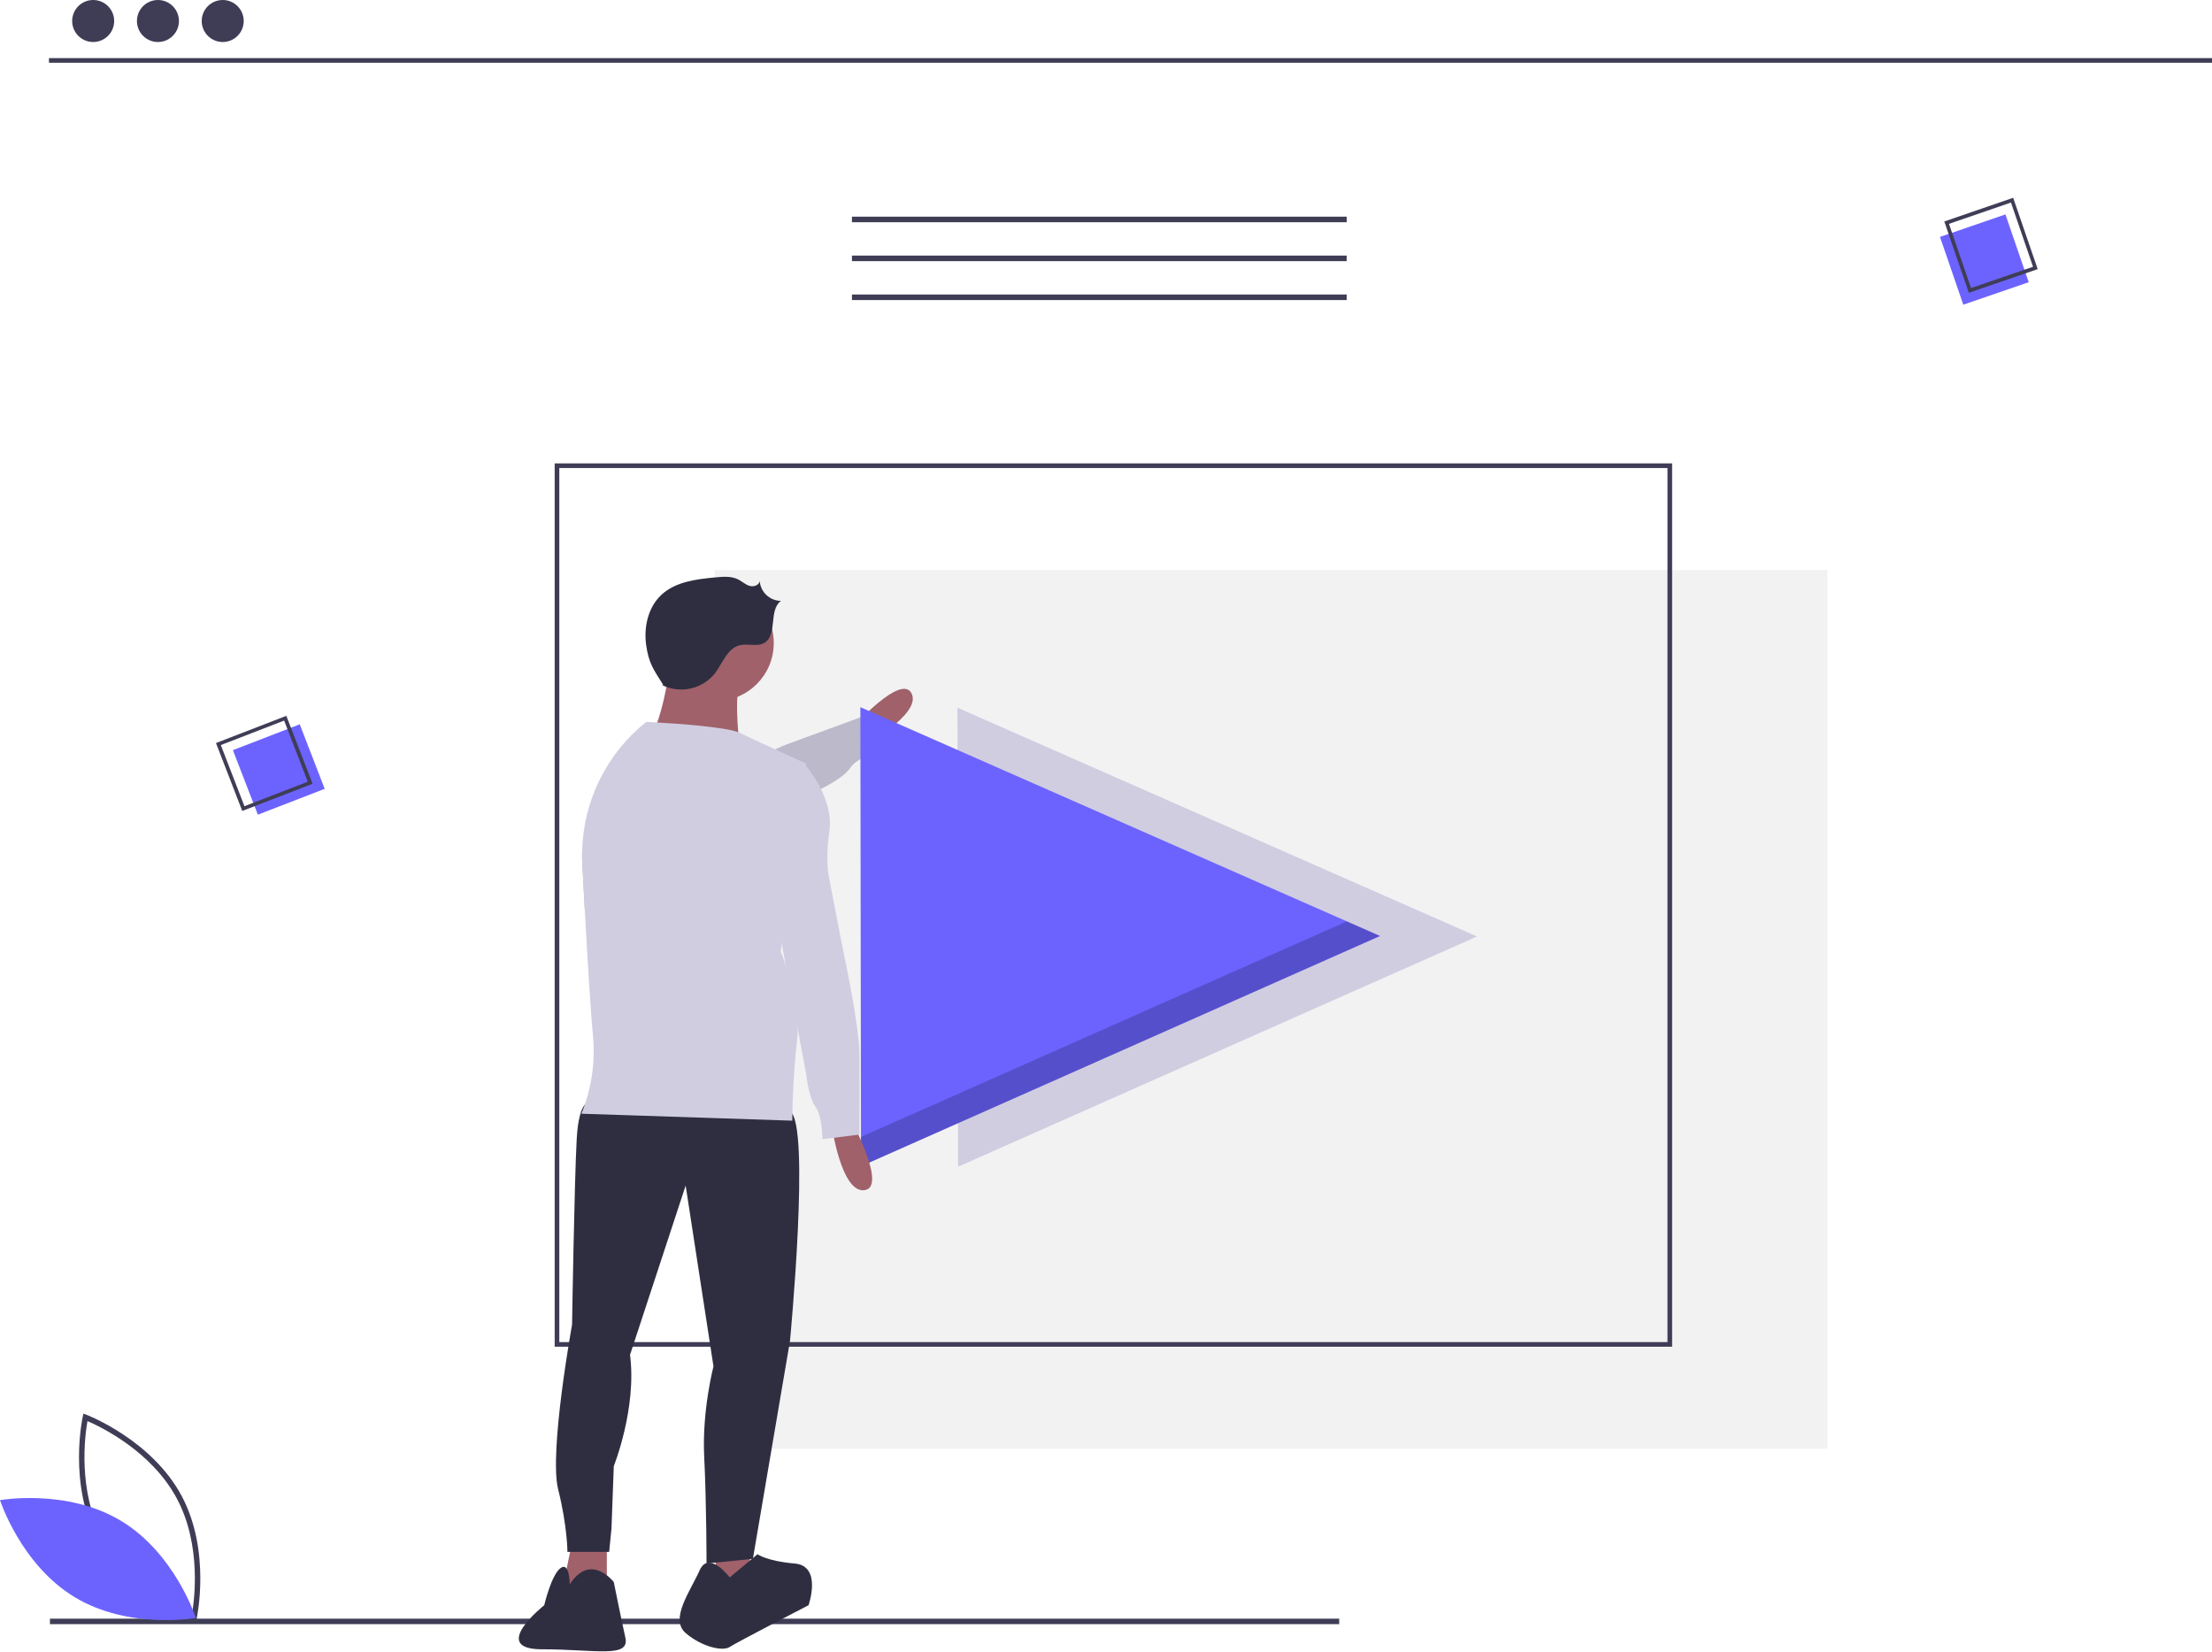
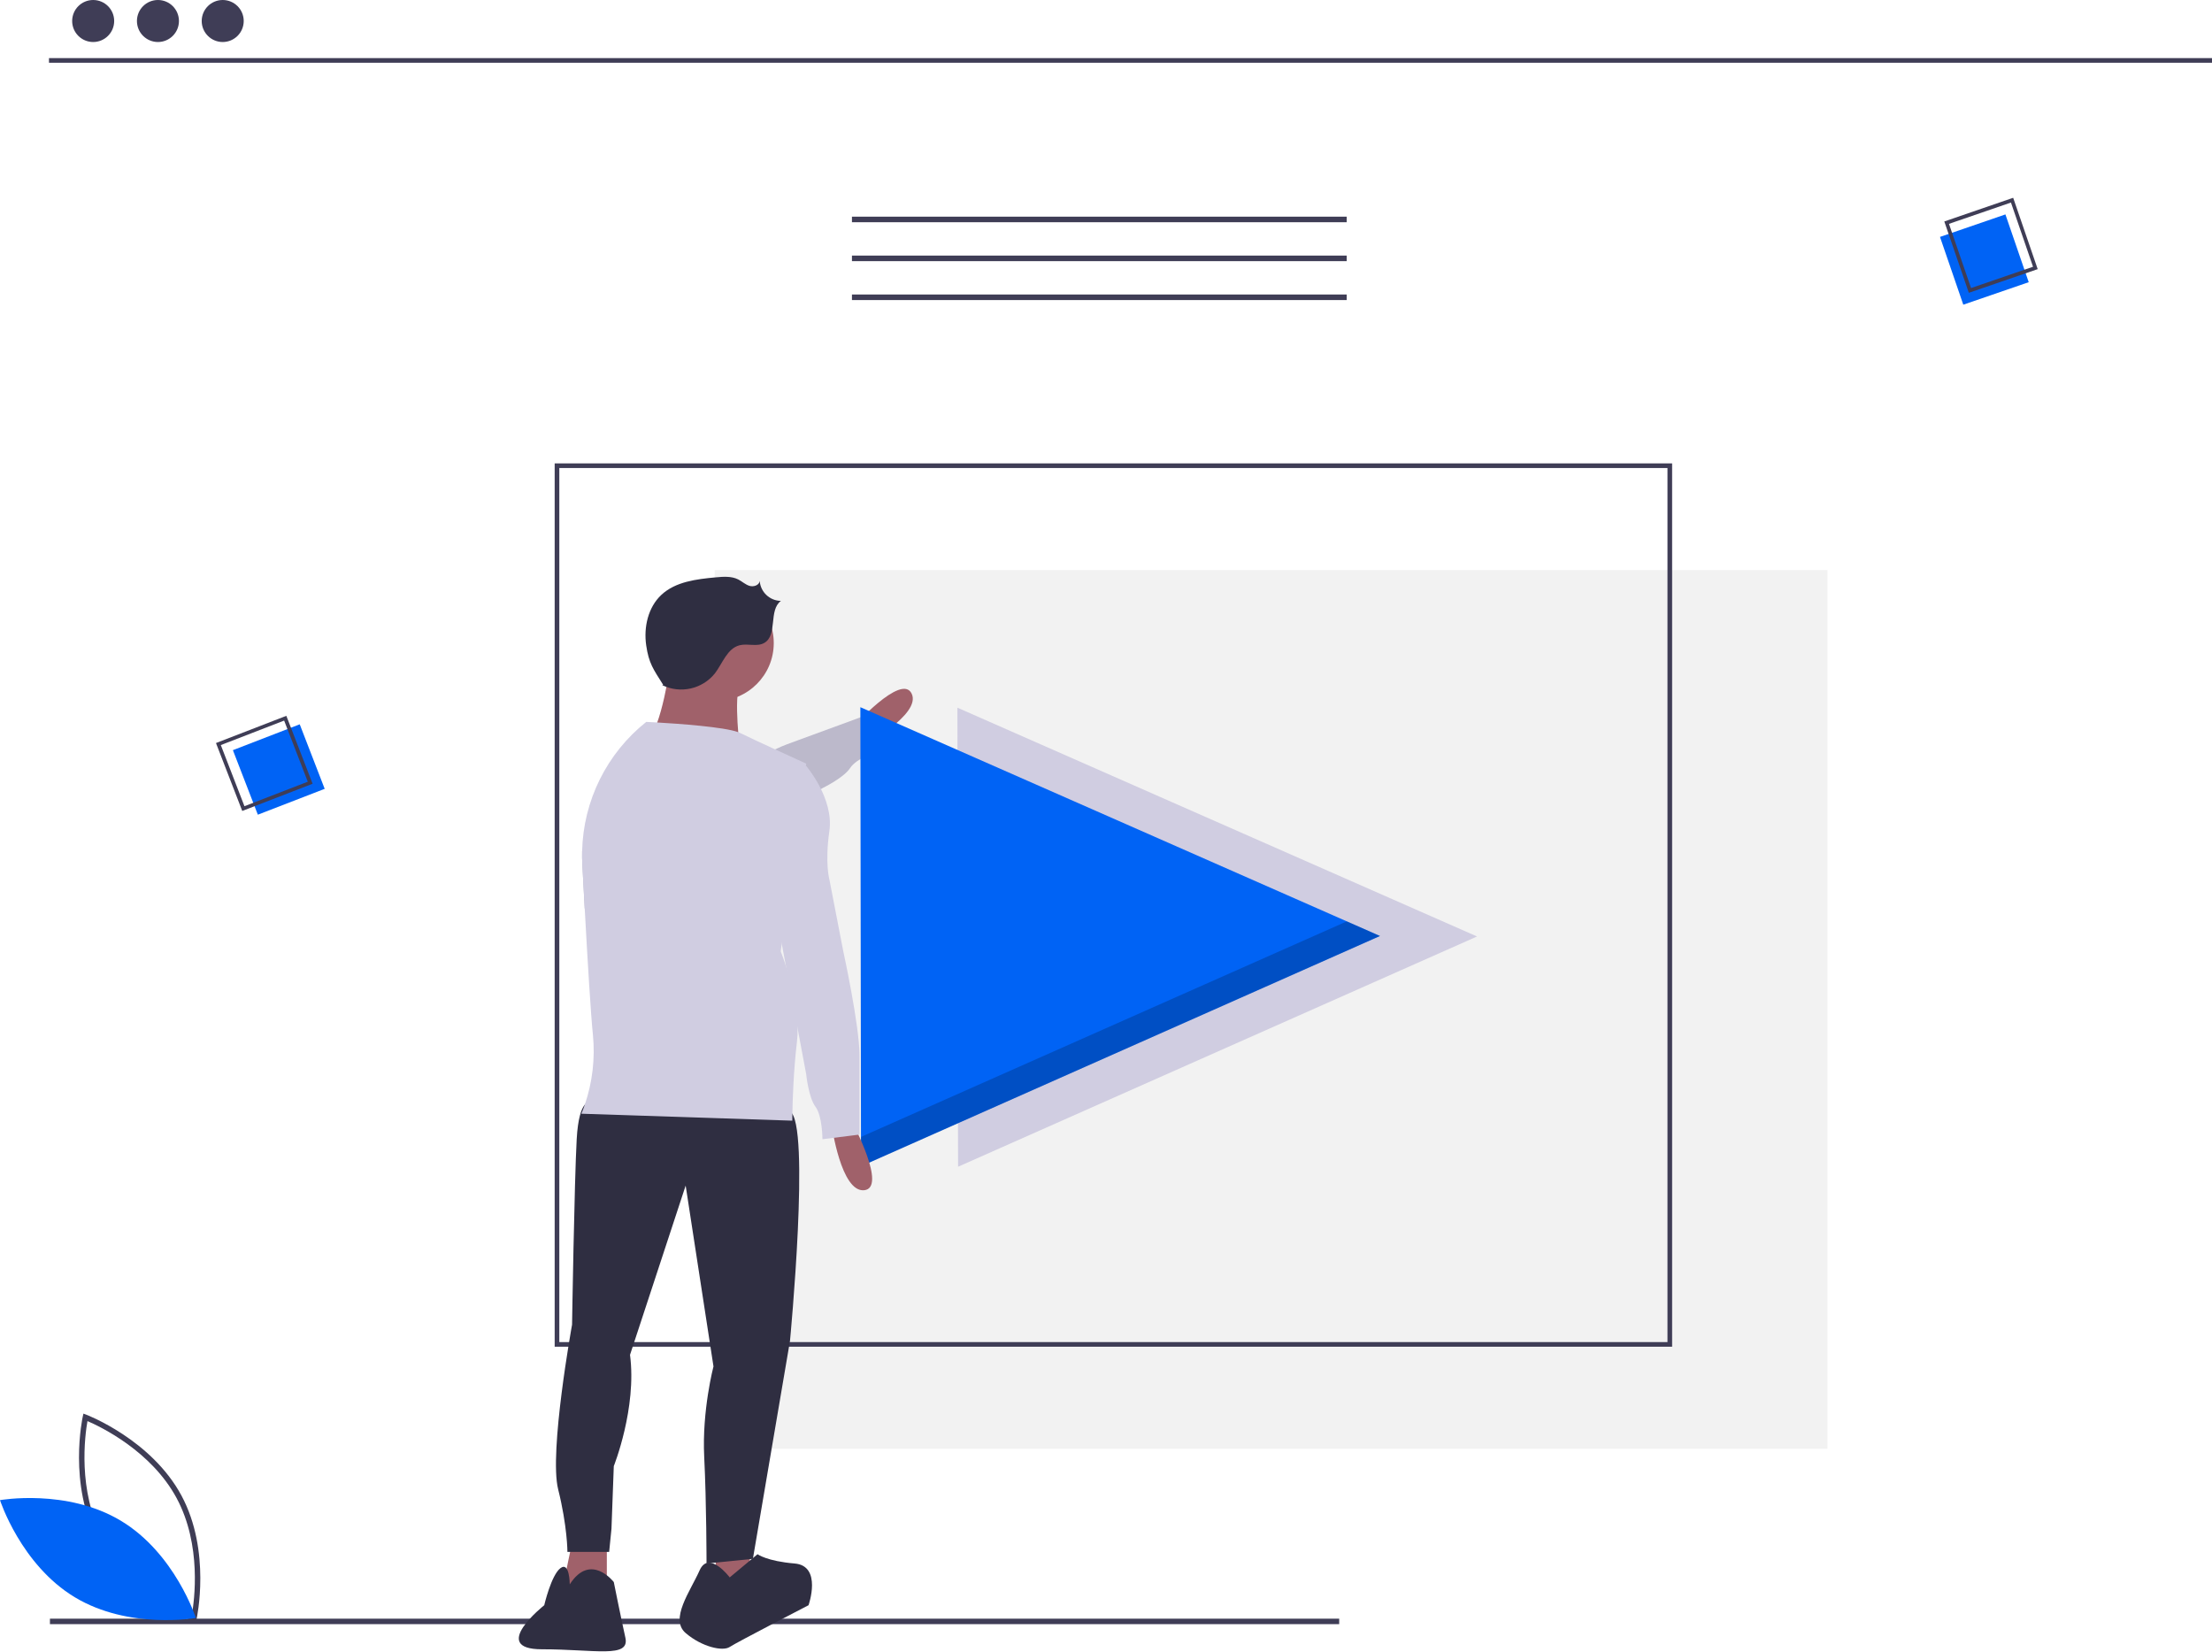
<svg xmlns="http://www.w3.org/2000/svg" id="b1d7f725-135f-4616-be58-aeb0ca4fa5a4" data-name="Layer 1" width="954.127" height="712.254" viewBox="0 0 954.127 712.254">
  <rect x="308.254" y="245.868" width="480" height="379" fill="#f2f2f2" />
  <path d="M844.19,674.741h-482v-381h482Zm-480-2h478v-377h-478Z" transform="translate(-122.9365 -93.87293)" fill="#3f3d56" />
  <rect x="21.541" y="698.167" width="556.108" height="2.361" fill="#3f3d56" />
  <polygon points="413.254 503.238 412.973 305.238 637.113 403.921 413.254 503.238" fill="#d0cde1" />
  <path d="M490.666,407.724s21.117-23.73,25.501-14.687-21.461,22.791-21.461,22.791Z" transform="translate(-122.9365 -93.87293)" fill="#a0616a" />
  <path d="M501.72,417.511s-9.39,3.45-12.11,7.64c-2.72,4.2-11.77,8.58-11.77,8.58l-.79.47-8.54,5.09-11.19,6.66-35.42,21.1-46.75,18.72c-.36-6.53-.71-13.06-1.04-19.24-.1-1.85-.12-3.69-.08-5.53.59-.18,1.19-.34,1.8-.47,13.83-2.95,19.71-7.24,19.71-7.24l27.04-16.31s21.23-13.53,34.7-19.88c1.89-.9,3.63-1.65,5.13-2.2,12.2-4.48,31.92-11.72,31.92-11.72l.23.45,4.88,9.45Z" transform="translate(-122.9365 -93.87293)" fill="#d0cde1" />
  <path d="M501.72,417.511s-9.39,3.45-12.11,7.64c-2.72,4.2-11.77,8.58-11.77,8.58l-.79.47-8.54,5.09-11.19,6.66-35.42,21.1-46.75,18.72c-.36-6.53-.71-13.06-1.04-19.24-.1-1.85-.12-3.69-.08-5.53.59-.18,1.19-.34,1.8-.47,13.83-2.95,19.71-7.24,19.71-7.24l27.04-16.31s21.23-13.53,34.7-19.88c1.89-.9,3.63-1.65,5.13-2.2,12.2-4.48,31.92-11.72,31.92-11.72l.23.45,4.88,9.45Z" transform="translate(-122.9365 -93.87293)" opacity="0.1" />
-   <polygon points="371.394 503.027 371.114 305.027 595.254 403.709 371.394 503.027" fill="#6c63ff" />
+   <polygon points="371.394 503.027 371.114 305.027 595.254 403.709 371.394 503.027" fill="#0063f5" />
  <polygon points="580.932 397.404 371.376 490.375 371.394 503.027 595.254 403.709 580.932 397.404" opacity="0.2" />
  <polygon points="308.754 666.368 308.754 687.368 324.754 687.368 322.754 665.368 308.754 666.368" fill="#a0616a" />
  <polygon points="246.754 665.368 241.754 689.368 261.754 690.368 261.754 665.368 246.754 665.368" fill="#a0616a" />
  <path d="M377.69,569.241s-5-2-6,16-2,80-2,80-10,55-6,71,4,27,4,27h18l1-10,1-27s10-25,7-48l24-73,12,78s-5,19-4,39,1,46,1,46l20-2,16-94s9-94,0-99S377.69,569.241,377.69,569.241Z" transform="translate(-122.9365 -93.87293)" fill="#2f2e41" />
  <path d="M437.69,774.241s-9-12-13-3-13,21-6,27,16,8,19,6,34-18,34-18,6-17-6-18-16-4-16-4Z" transform="translate(-122.9365 -93.87293)" fill="#2f2e41" />
  <path d="M368.69,777.241s0-10-4-7-7,16-7,16-24,19-1,19,38,4,36-5-5-24-5-24S377.69,763.241,368.69,777.241Z" transform="translate(-122.9365 -93.87293)" fill="#2f2e41" />
  <circle cx="308.754" cy="277.368" r="25" fill="#a0616a" />
  <path d="M412.19,379.741s-4,29-10,33,40,5,40,5-3-23,0-29Z" transform="translate(-122.9365 -93.87293)" fill="#a0616a" />
  <path d="M490.69,578.241s15,28,5,29-14-28-14-28Z" transform="translate(-122.9365 -93.87293)" fill="#a0616a" />
  <path d="M408.593,389.395a18.653,18.653,0,0,0,22.682-5.043c3.364-4.396,5.314-10.797,10.677-12.164,3.502-.892,7.54.792,10.667-1.02,5.835-3.381,1.737-14.099,7.155-18.114a9.296,9.296,0,0,1-9.145-8.646c-.139,1.872-2.599,2.711-4.395,2.163s-3.205-1.928-4.881-2.773c-2.929-1.476-6.395-1.207-9.66-.903-8.344.776-17.347,1.836-23.476,7.55-5.76,5.37-7.674,13.956-6.553,21.75s3.102,10.352,7.294,17.018Z" transform="translate(-122.9365 -93.87293)" fill="#2f2e41" />
  <path d="M470.69,423.241l-.14,1-2.04,15.05-8.37,61.66-.45,3.29s.99,2.41,2.23,6.25c2.1,6.47,4.94,17,5.05,26.92a44.757,44.757,0,0,1-.28,5.83c-1.5,12.75-1.88,25.5-1.97,31.08-.03,1.86-.03,2.92-.03,2.92l-91-3a41.929,41.929,0,0,0,1.51-3.92,71.823,71.823,0,0,0,3.49-30.08c-.89-8.46-2.28-31.51-3.54-54.47-.36-6.53-.71-13.06-1.04-19.24-.1-1.85-.12-3.69-.08-5.53a73.413,73.413,0,0,1,27.66-55.76s1.84.08,4.74.25c9.12.53,28.76,1.91,34.93,4.18a7.414,7.414,0,0,1,.83.35c2.98,1.47,9.21,4.38,15.09,7.08C464.23,420.301,470.69,423.241,470.69,423.241Z" transform="translate(-122.9365 -93.87293)" fill="#d0cde1" />
  <path d="M456.69,424.241h14s12,14,10,28,0,21,0,21l6,31s7,32,7,45v34l-16,2s0-10-3-14-4-14-4-14l-12-64Z" transform="translate(-122.9365 -93.87293)" fill="#d0cde1" />
-   <rect x="227.734" y="410.853" width="30.913" height="29.842" transform="translate(-260.1475 22.51454) rotate(-21.14419)" fill="#6c63ff" />
+   <rect x="227.734" y="410.853" width="30.913" height="29.842" transform="translate(-260.1475 22.51454) rotate(-21.14419)" fill="#0063f5" />
  <path d="M257.778,431.92,227.429,443.658l-11.331-29.298,30.349-11.738Zm-29.398,9.686,27.314-10.564-10.198-26.368-27.314,10.564Z" transform="translate(-122.9365 -93.87293)" fill="#3f3d56" />
-   <rect x="963.413" y="190.902" width="30.913" height="29.842" transform="translate(732.3228 -880.6565) rotate(71.02706)" fill="#6c63ff" />
+   <rect x="963.413" y="190.902" width="30.913" height="29.842" transform="translate(732.3228 -880.6565) rotate(71.02706)" fill="#0063f5" />
  <path d="M972.175,220.168l-10.579-30.772,29.706-10.213,10.579,30.772Zm-8.565-29.744,9.521,27.695,26.736-9.192-9.521-27.695Z" transform="translate(-122.9365 -93.87293)" fill="#3f3d56" />
  <path d="M207.43,793.546l-1.267-.475c-.278-.105-27.993-10.723-40.975-34.799-12.983-24.077-6.626-53.067-6.56-53.356l.299-1.32,1.267.475c.278.105,27.992,10.723,40.975,34.799,12.983,24.077,6.626,53.067,6.56,53.356ZM167.267,757.151c10.976,20.357,32.877,30.791,38.426,33.174,1.055-5.947,4.364-29.997-6.603-50.334-10.965-20.335-32.874-30.786-38.426-33.174C159.608,712.768,156.301,736.815,167.267,757.151Z" transform="translate(-122.9365 -93.87293)" fill="#3f3d56" />
-   <path d="M175.11,749.826c23.331,14.037,32.317,41.918,32.317,41.918s-28.842,5.123-52.173-8.914-32.317-41.918-32.317-41.918S151.778,735.789,175.11,749.826Z" transform="translate(-122.9365 -93.87293)" fill="#6c63ff" />
+   <path d="M175.11,749.826c23.331,14.037,32.317,41.918,32.317,41.918s-28.842,5.123-52.173-8.914-32.317-41.918-32.317-41.918S151.778,735.789,175.11,749.826Z" transform="translate(-122.9365 -93.87293)" fill="#0063f5" />
  <rect x="21.127" y="25.061" width="933" height="2" fill="#3f3d56" />
  <circle cx="40.188" cy="9.061" r="9.061" fill="#3f3d56" />
  <circle cx="68.127" cy="9.061" r="9.061" fill="#3f3d56" />
  <circle cx="96.066" cy="9.061" r="9.061" fill="#3f3d56" />
  <rect x="367.48" y="93.454" width="213.403" height="2.398" fill="#3f3d56" />
  <rect x="367.48" y="110.239" width="213.403" height="2.398" fill="#3f3d56" />
  <rect x="367.48" y="127.024" width="213.403" height="2.398" fill="#3f3d56" />
</svg>
